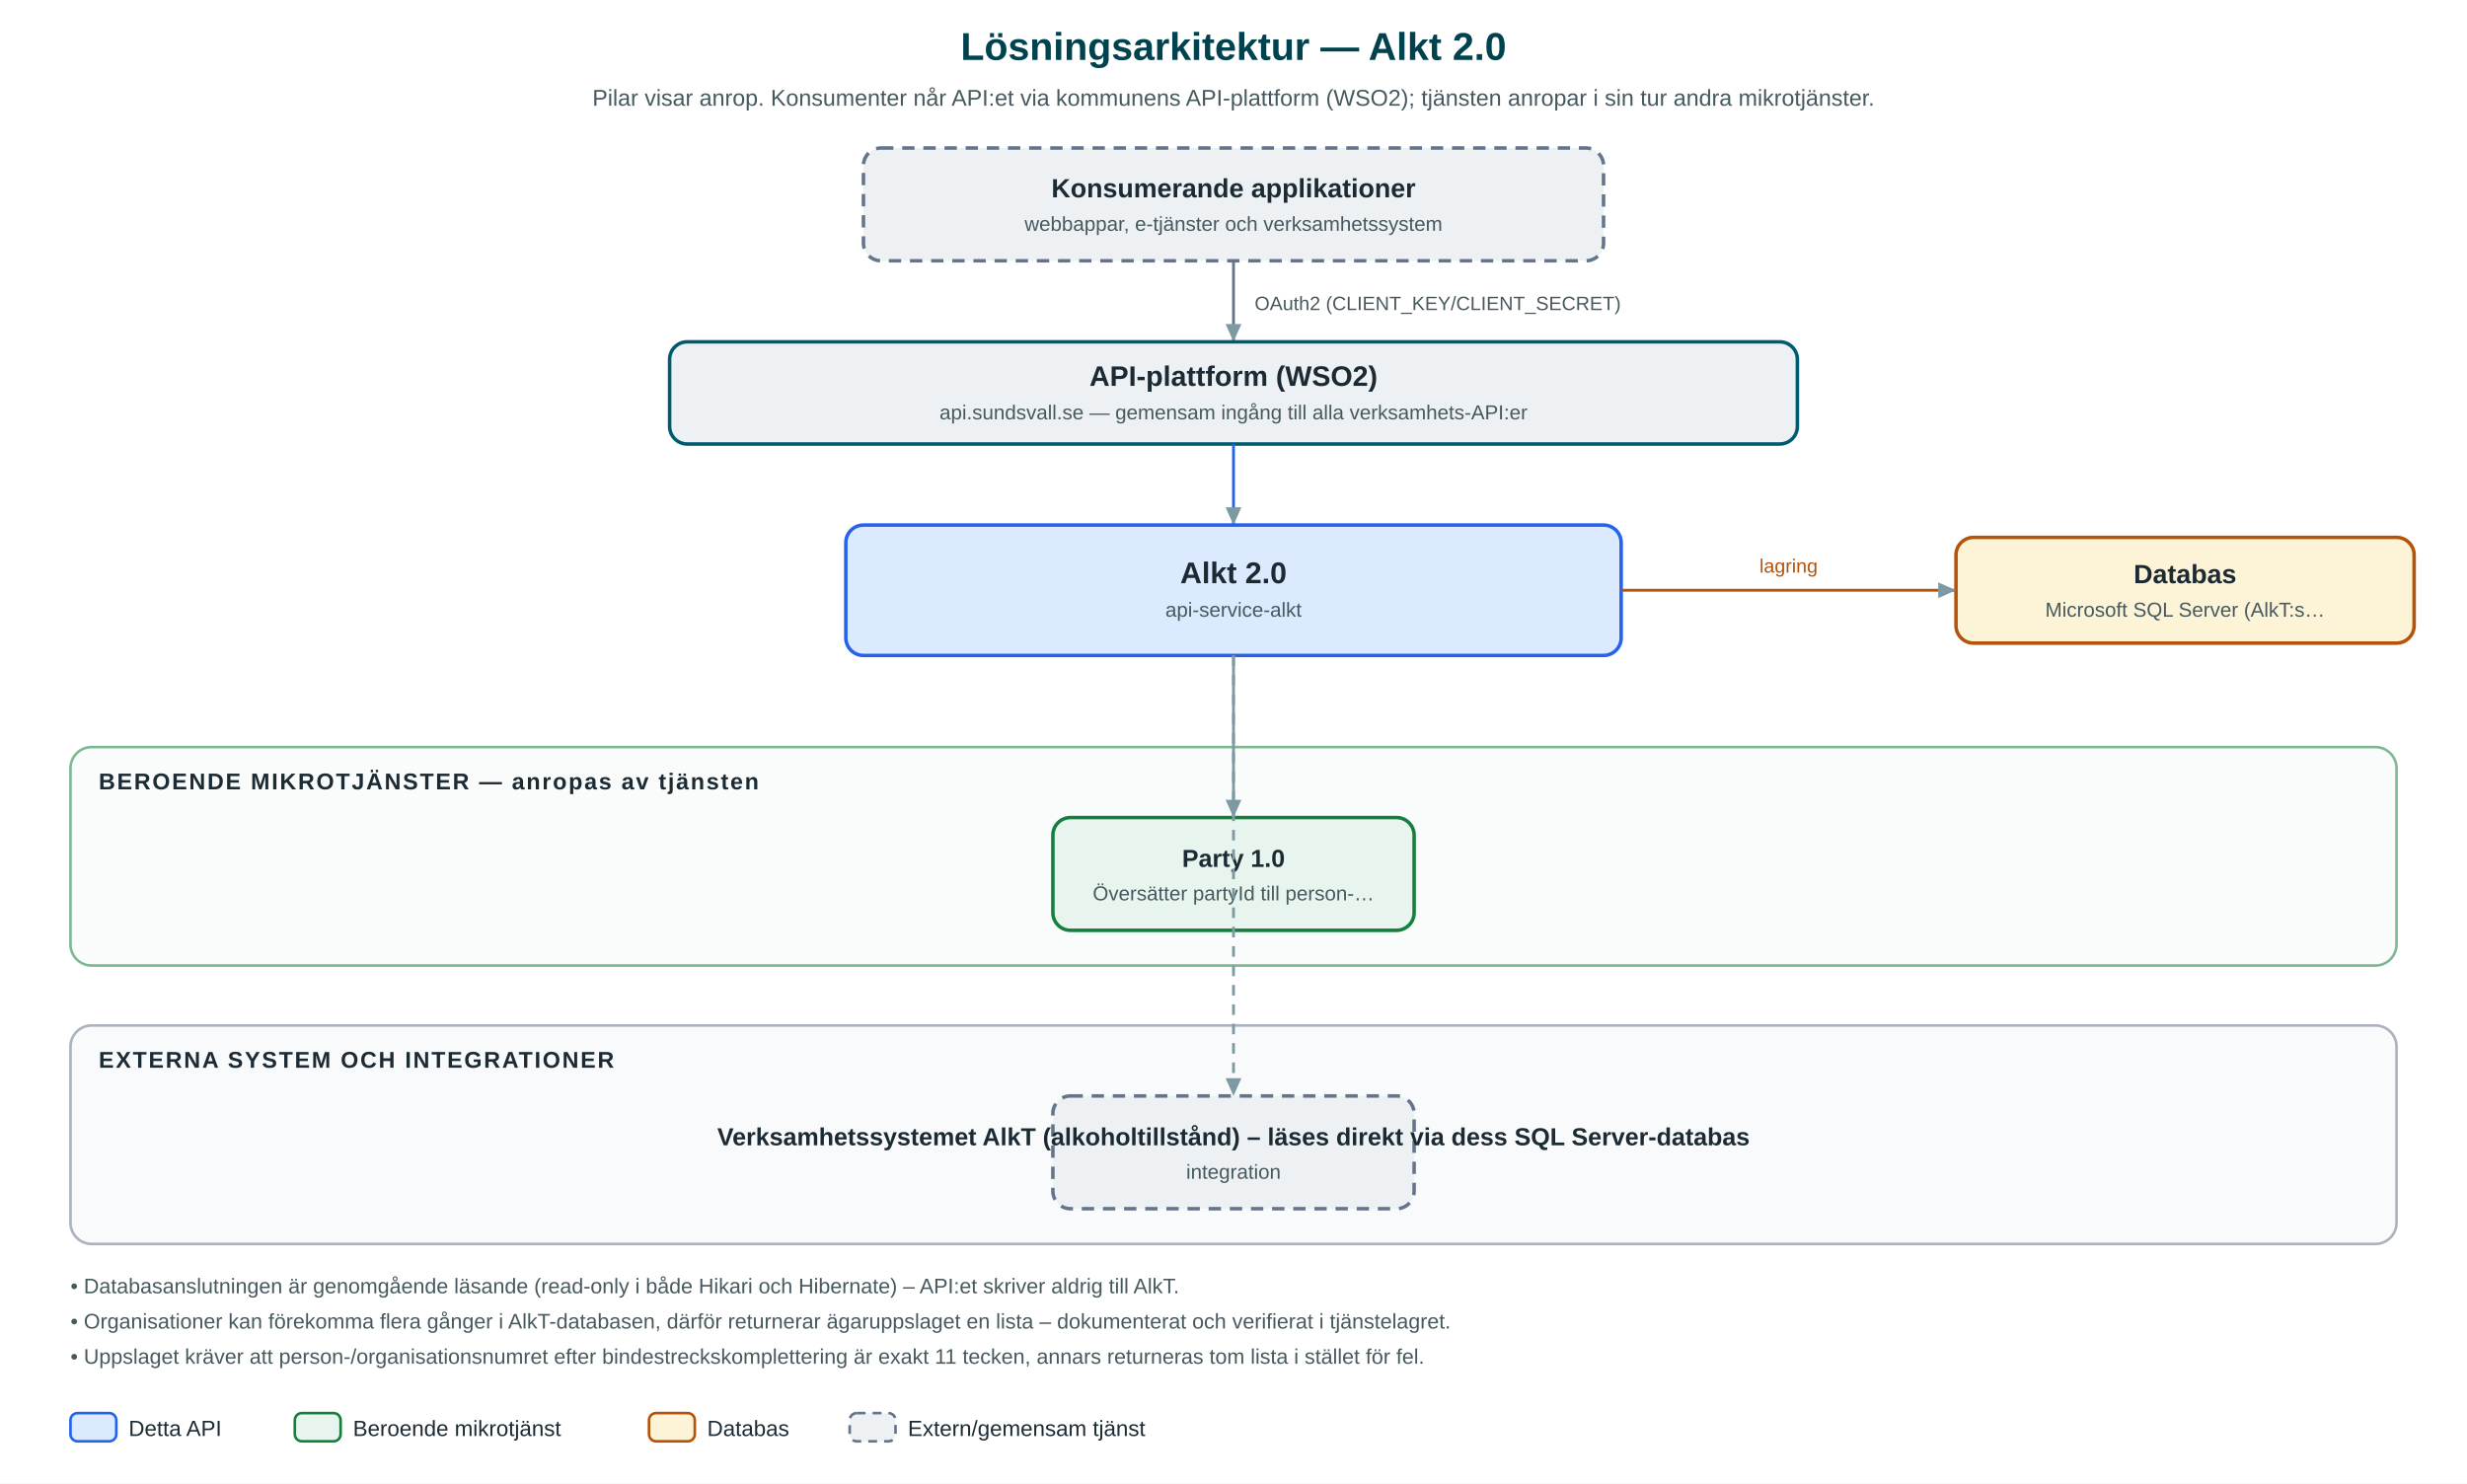
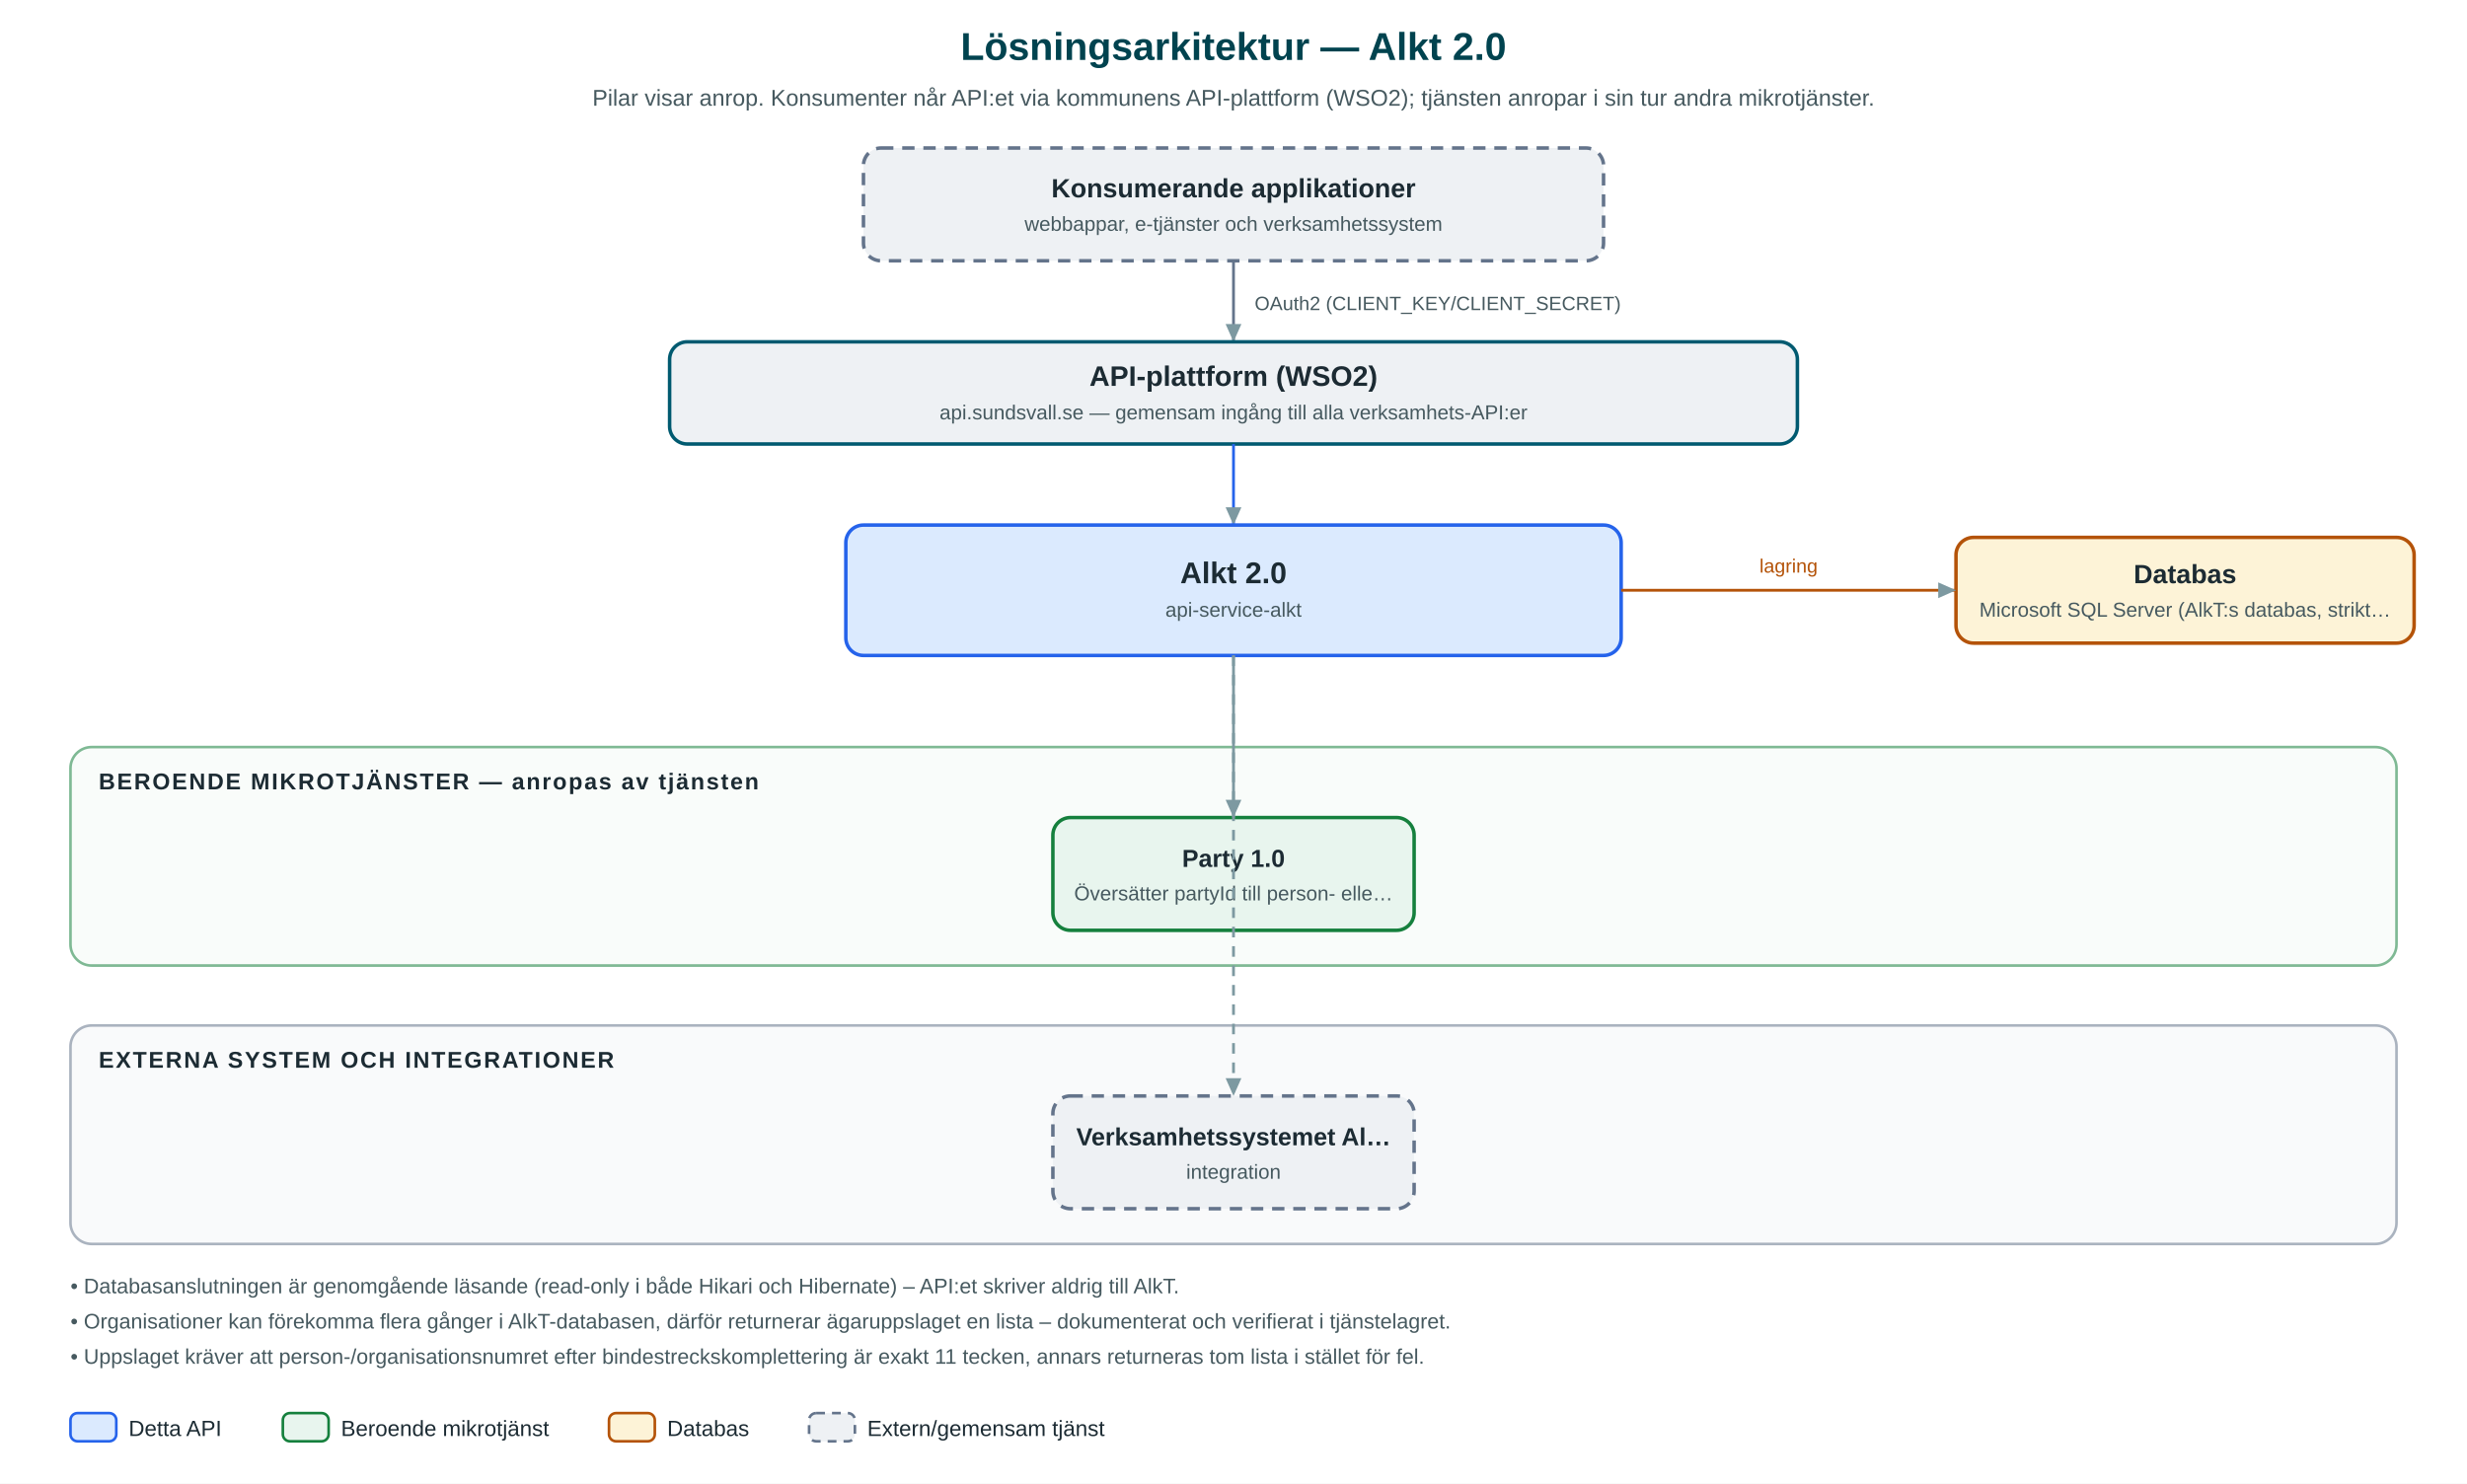
<svg xmlns="http://www.w3.org/2000/svg" viewBox="0 0 1400 842" font-family="Segoe UI, Helvetica Neue, Arial, sans-serif" role="img" aria-label="Arkitekturdiagram för Alkt 2.0">
  <defs>
    <marker id="arr" viewBox="0 0 10 10" refX="9" refY="5" markerWidth="7" markerHeight="7" orient="auto-start-reverse">
      <path d="M 0 1 L 9 5 L 0 9 z" fill="#7d99a1" />
    </marker>
  </defs>
  <rect width="1400" height="842" fill="#ffffff" />
  <text x="700.0" y="34" text-anchor="middle" font-size="22" font-weight="bold" fill="#00434f">Lösningsarkitektur — Alkt 2.0</text>
  <text x="700.0" y="60" text-anchor="middle" font-size="13" fill="#46595f">Pilar visar anrop. Konsumenter når API:et via kommunens API-plattform (WSO2); tjänsten anropar i sin tur andra mikrotjänster.</text>
  <rect x="490.0" y="84" rx="10" width="420" height="64" fill="#eef1f4" stroke="#64748b" stroke-width="2" stroke-dasharray="7,5" />
  <text x="700.0" y="112.0" text-anchor="middle" font-size="15" font-weight="bold" fill="#1c2b33">Konsumerande applikationer</text>
  <text x="700.0" y="131.0" text-anchor="middle" font-size="11.5" fill="#46595f">webbappar, e-tjänster och verksamhetssystem</text>
  <path d="M 700.0 148 L 700.0 194" fill="none" stroke="#64748b" stroke-width="1.6" marker-end="url(#arr)" />
  <text x="712.0" y="176" font-size="11" fill="#46595f">OAuth2 (CLIENT_KEY/CLIENT_SECRET)</text>
  <rect x="380.0" y="194" rx="10" width="640" height="58" fill="#eef1f4" stroke="#005a70" stroke-width="2" />
  <text x="700.0" y="219.0" text-anchor="middle" font-size="16" font-weight="bold" fill="#1c2b33">API-plattform (WSO2)</text>
  <text x="700.0" y="238.0" text-anchor="middle" font-size="11.5" fill="#46595f">api.sundsvall.se — gemensam ingång till alla verksamhets-API:er</text>
  <path d="M 700.0 252 L 700.0 298" fill="none" stroke="#2563eb" stroke-width="1.6" marker-end="url(#arr)" />
  <rect x="480.0" y="298" rx="10" width="440" height="74" fill="#dbeafe" stroke="#2563eb" stroke-width="2" />
  <text x="700.0" y="331.0" text-anchor="middle" font-size="17" font-weight="bold" fill="#1c2b33">Alkt 2.0</text>
  <text x="700.0" y="350.0" text-anchor="middle" font-size="11.5" fill="#46595f">api-service-alkt</text>
  <rect x="1110" y="305" rx="10" width="260" height="60" fill="#fdf3d7" stroke="#b45309" stroke-width="2" />
  <text x="1240.0" y="331.0" text-anchor="middle" font-size="15" font-weight="bold" fill="#1c2b33">Databas</text>
-   <text x="1240.0" y="350.0" text-anchor="middle" font-size="11.5" fill="#46595f">Microsoft SQL Server (AlkT:s…</text>
+   <text x="1240.0" y="350.0" text-anchor="middle" font-size="11.5" fill="#46595f">Microsoft SQL Server (AlkT:s databas, strikt…</text>
  <path d="M 920.0 335.0 L 1110 335.0" fill="none" stroke="#b45309" stroke-width="1.6" marker-end="url(#arr)" />
  <text x="1015.0" y="325.0" text-anchor="middle" font-size="11" fill="#b45309">lagring</text>
  <rect x="40" y="424" rx="12" width="1320" height="124" fill="#f4faf6" stroke="#15803d" stroke-width="1.5" opacity="0.55" />
  <text x="56" y="448" font-size="13" font-weight="bold" letter-spacing="1" fill="#1c2b33">BEROENDE MIKROTJÄNSTER — anropas av tjänsten</text>
  <rect x="597.5" y="464" rx="10" width="205" height="64" fill="#e8f5ee" stroke="#15803d" stroke-width="2" />
  <text x="700.0" y="492.0" text-anchor="middle" font-size="14" font-weight="bold" fill="#1c2b33">Party 1.0</text>
-   <text x="700.0" y="511.0" text-anchor="middle" font-size="11.5" fill="#46595f">Översätter partyId till person-…</text>
+   <text x="700.0" y="511.0" text-anchor="middle" font-size="11.5" fill="#46595f">Översätter partyId till person- elle…</text>
  <path d="M 700.0 372 C 700.0 418.0, 700.0 418.0, 700.0 464" fill="none" stroke="#7d99a1" stroke-width="1.6" marker-end="url(#arr)" />
  <rect x="40" y="582" rx="12" width="1320" height="124" fill="#f4f5f7" stroke="#64748b" stroke-width="1.5" opacity="0.55" />
  <text x="56" y="606" font-size="13" font-weight="bold" letter-spacing="1" fill="#1c2b33">EXTERNA SYSTEM OCH INTEGRATIONER</text>
  <rect x="597.5" y="622" rx="10" width="205" height="64" fill="#eef1f4" stroke="#64748b" stroke-width="2" stroke-dasharray="7,5" />
-   <text x="700.0" y="650.0" text-anchor="middle" font-size="14" font-weight="bold" fill="#1c2b33">Verksamhetssystemet AlkT (alkoholtillstånd) – läses direkt via dess SQL Server-databas</text>
+   <text x="700.0" y="650.0" text-anchor="middle" font-size="14" font-weight="bold" fill="#1c2b33">Verksamhetssystemet Al…</text>
  <text x="700.0" y="669.0" text-anchor="middle" font-size="11.5" fill="#46595f">integration</text>
  <path d="M 700.0 372 C 700.0 497.0, 700.0 497.0, 700.0 622" fill="none" stroke="#7d99a1" stroke-width="1.6" stroke-dasharray="6,5" marker-end="url(#arr)" />
  <text x="40" y="734" font-size="12" fill="#46595f">• Databasanslutningen är genomgående läsande (read-only i både Hikari och Hibernate) – API:et skriver aldrig till AlkT.</text>
  <text x="40" y="754" font-size="12" fill="#46595f">• Organisationer kan förekomma flera gånger i AlkT-databasen, därför returnerar ägaruppslaget en lista – dokumenterat och verifierat i tjänstelagret.</text>
  <text x="40" y="774" font-size="12" fill="#46595f">• Uppslaget kräver att person-/organisationsnumret efter bindestreckskomplettering är exakt 11 tecken, annars returneras tom lista i stället för fel.</text>
  <rect x="40" y="802" width="26" height="16" rx="4" fill="#dbeafe" stroke="#2563eb" stroke-width="1.5" />
  <text x="73" y="815" font-size="12.5" fill="#1c2b33">Detta API</text>
-   <rect x="167.3" y="802" width="26" height="16" rx="4" fill="#e8f5ee" stroke="#15803d" stroke-width="1.5" />
-   <text x="200.3" y="815" font-size="12.5" fill="#1c2b33">Beroende mikrotjänst</text>
-   <rect x="368.3" y="802" width="26" height="16" rx="4" fill="#fdf3d7" stroke="#b45309" stroke-width="1.5" />
-   <text x="401.3" y="815" font-size="12.5" fill="#1c2b33">Databas</text>
-   <rect x="482.2" y="802" width="26" height="16" rx="4" fill="#eef1f4" stroke="#64748b" stroke-width="1.5" stroke-dasharray="5,4" />
-   <text x="515.2" y="815" font-size="12.5" fill="#1c2b33">Extern/gemensam tjänst</text>
+   <rect x="160.5" y="802" width="26" height="16" rx="4" fill="#e8f5ee" stroke="#15803d" stroke-width="1.5" />
+   <text x="193.5" y="815" font-size="12.5" fill="#1c2b33">Beroende mikrotjänst</text>
+   <rect x="345.6" y="802" width="26" height="16" rx="4" fill="#fdf3d7" stroke="#b45309" stroke-width="1.5" />
+   <text x="378.6" y="815" font-size="12.5" fill="#1c2b33">Databas</text>
+   <rect x="459.15" y="802" width="26" height="16" rx="4" fill="#eef1f4" stroke="#64748b" stroke-width="1.5" stroke-dasharray="5,4" />
+   <text x="492.15" y="815" font-size="12.5" fill="#1c2b33">Extern/gemensam tjänst</text>
</svg>
